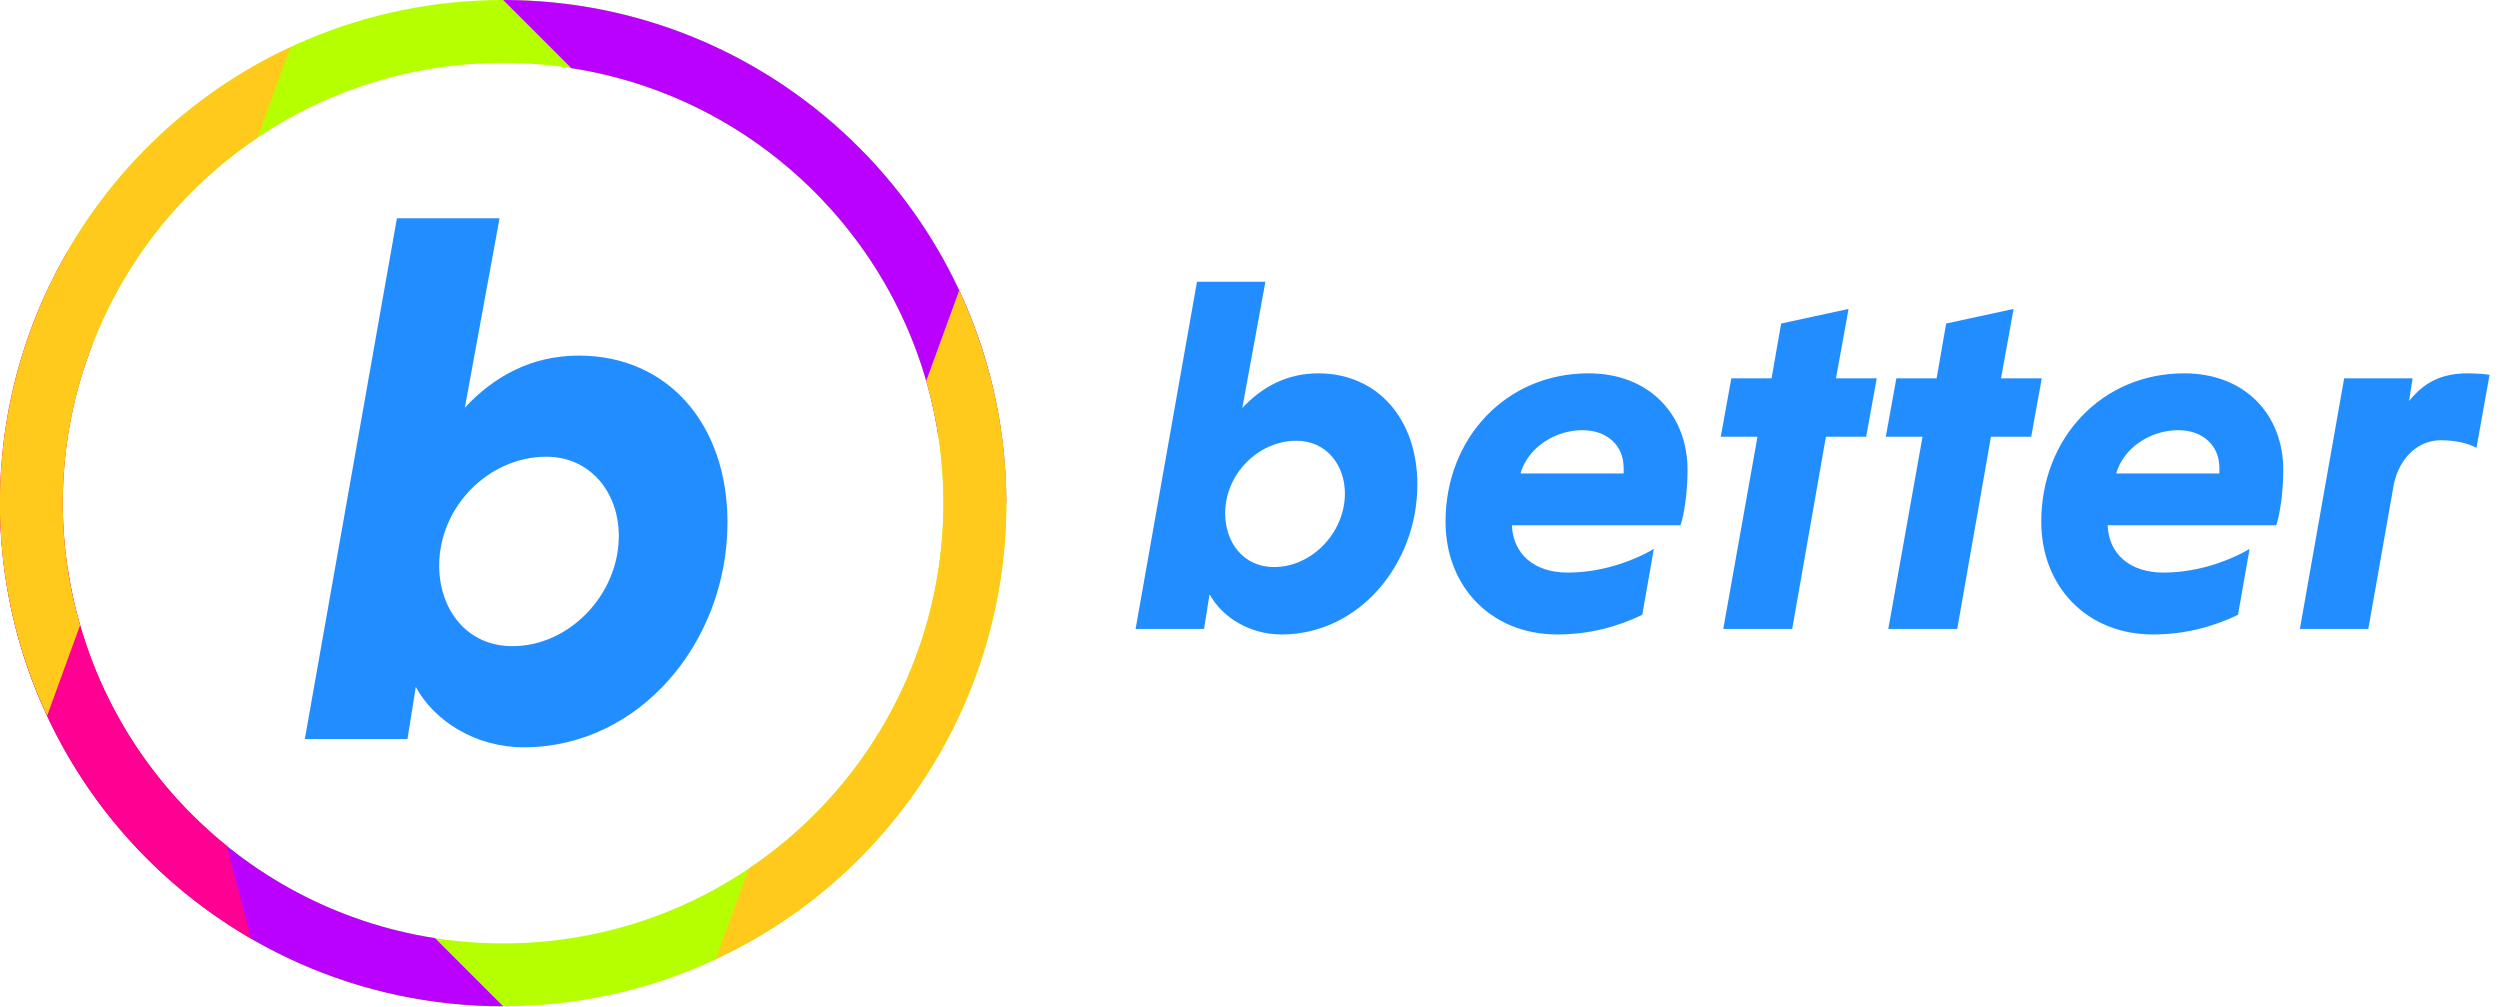
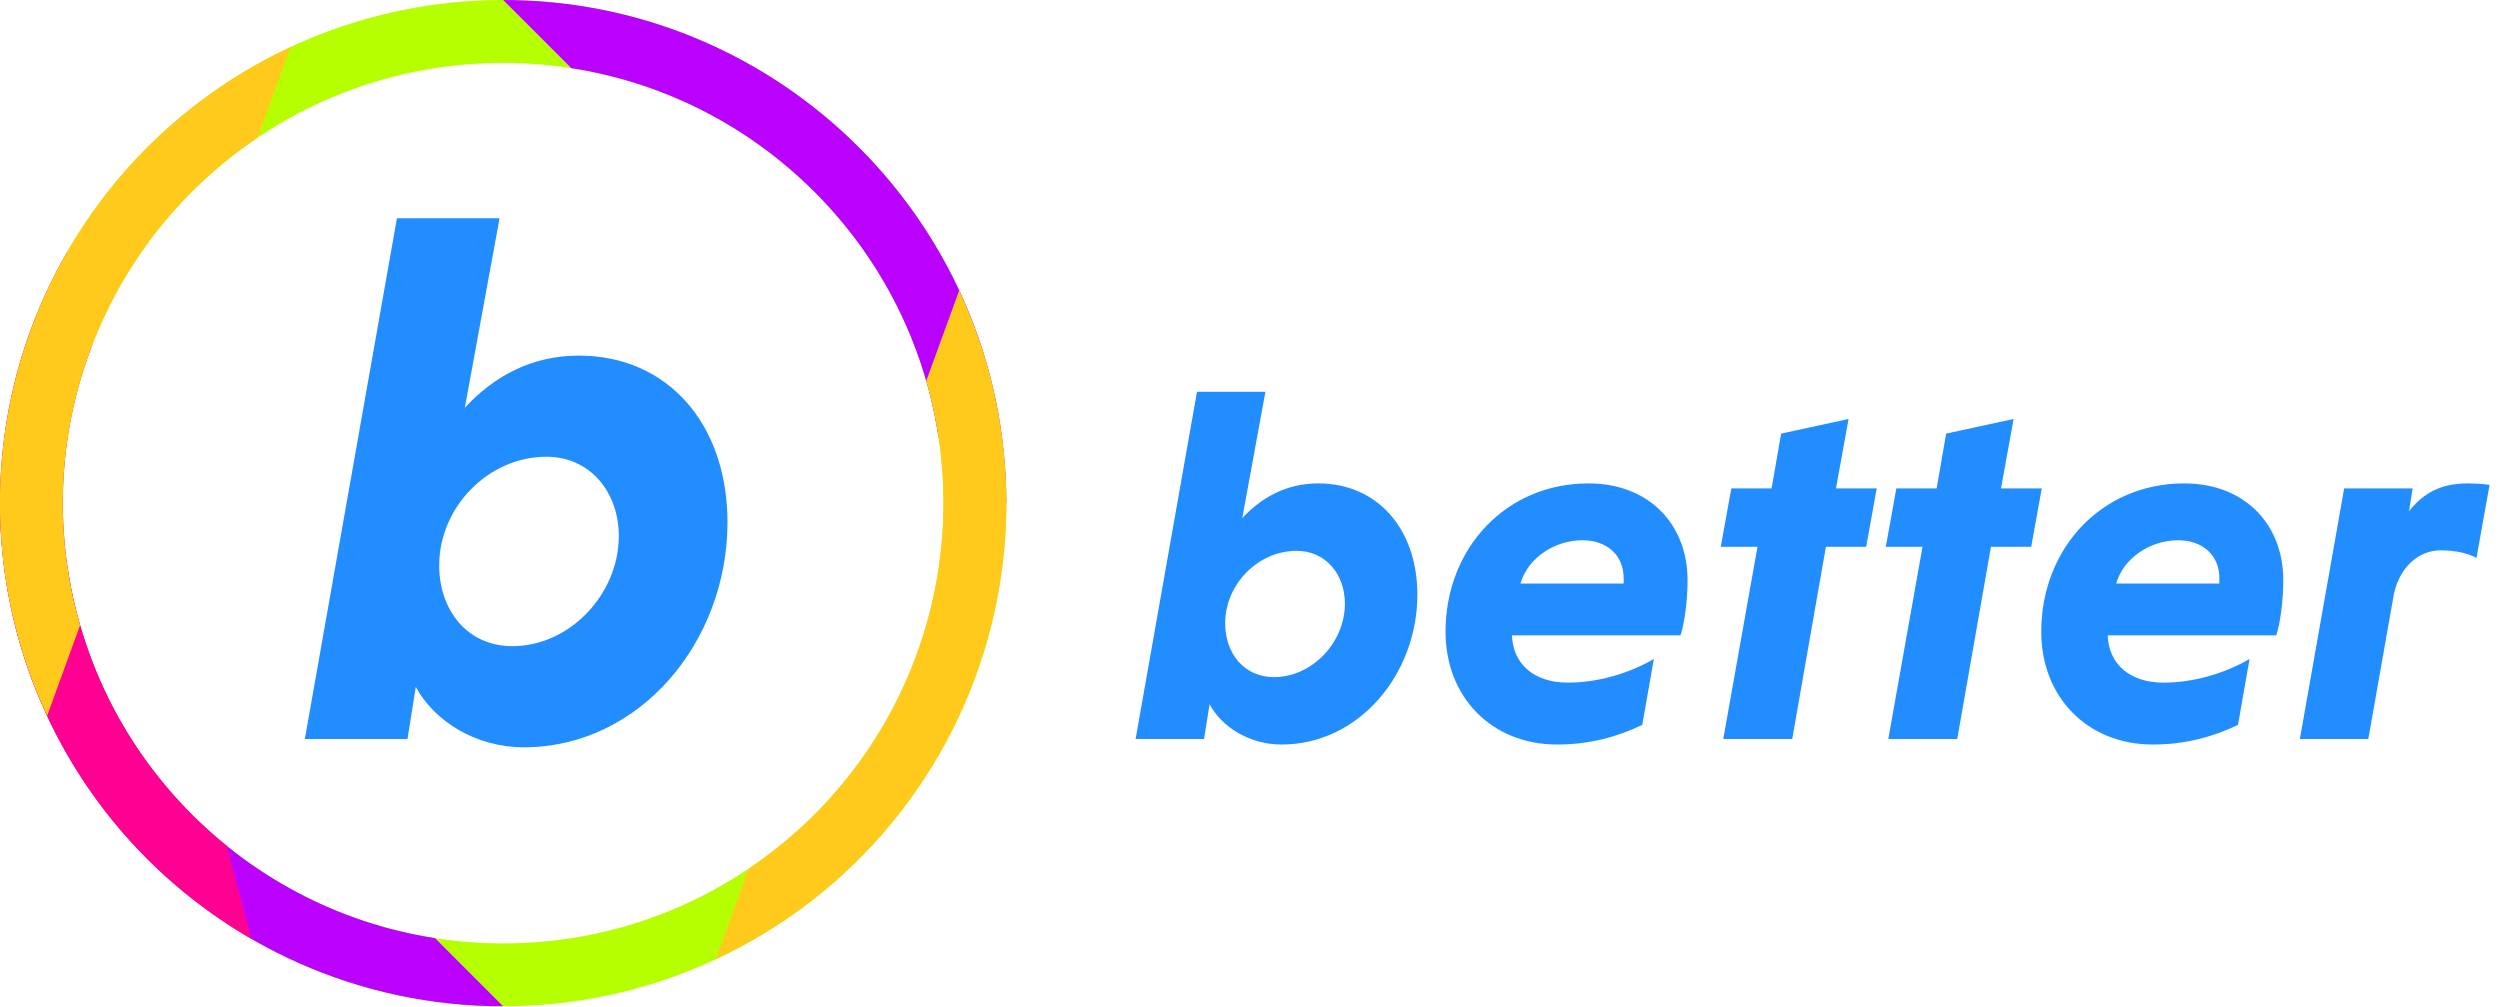
<svg xmlns="http://www.w3.org/2000/svg" width="159px" height="64px" viewBox="0 0 159 64" version="1.1">
  <defs />
  <g id="Logo" stroke="none" stroke-width="1" fill="none" fill-rule="evenodd">
    <g id="logo">
      <g id="icon">
        <circle id="Oval-2" stroke="#B6FF00" stroke-width="4" cx="32" cy="32" r="30" />
        <path d="M32,64 C22.801,64 14.509,60.119 8.672,53.904 C3.294,48.179 0,40.474 0,32 L4.333,36.333 C5.199,41.91 7.725,47.054 11.587,51.166 C15.865,55.72 21.498,58.708 27.666,59.666 L32,64 Z M32,64 C22.801,64 14.509,60.119 8.672,53.904 C3.294,48.179 0,40.474 0,32 L4.333,36.333 C5.199,41.91 7.725,47.054 11.587,51.166 C15.865,55.72 21.498,58.708 27.666,59.666 L32,64 Z" id="Oval-2-Copy" fill="#BA01FF" fill-rule="nonzero" />
        <path d="M51.302,11.716 C55.781,15.98 58.718,21.561 59.666,27.666 L64,32 C64,22.878 60.183,14.648 54.06,8.819 C48.319,3.354 40.551,0 32,0 L36.333,4.333 C41.973,5.209 47.169,7.782 51.302,11.716 Z M51.302,11.716 C55.781,15.98 58.718,21.561 59.666,27.666 L64,32 C64,22.878 60.183,14.648 54.06,8.819 C48.319,3.354 40.551,0 32,0 L36.333,4.333 C41.973,5.209 47.169,7.782 51.302,11.716 Z" id="Path" fill="#BA01FF" fill-rule="nonzero" />
-         <path d="M16,59.713 C8.034,55.113 2.793,47.606 0.845,39.306 C-0.95,31.659 0.05,23.339 4.287,16 L5.873,21.919 C3.835,27.182 3.45,32.899 4.739,38.392 C6.167,44.475 9.551,49.879 14.414,53.793 L16,59.713 Z M16,59.713 C8.034,55.113 2.793,47.606 0.845,39.306 C-0.95,31.659 0.05,23.339 4.287,16 L5.873,21.919 C3.835,27.182 3.45,32.899 4.739,38.392 C6.167,44.475 9.551,49.879 14.414,53.793 L16,59.713 Z" id="Oval-2-Copy-2" fill="#FF0092" fill-rule="nonzero" />
+         <path d="M16,59.713 C8.034,55.113 2.793,47.606 0.845,39.306 C-0.95,31.659 0.05,23.339 4.287,16 L5.873,21.919 C3.835,27.182 3.45,32.899 4.739,38.392 C6.167,44.475 9.551,49.879 14.414,53.793 L16,59.713 Z" id="Oval-2-Copy-2" fill="#FF0092" fill-rule="nonzero" />
        <path d="M58.858,24.084 C60.605,30.016 60.358,36.318 58.127,42.08 L59.713,48 C64.274,40.1 65.084,31.064 62.695,22.954 C60.456,15.352 55.406,8.563 48,4.287 L49.586,10.207 C54.032,13.785 57.246,18.611 58.858,24.084 Z M48,4.287 C55.406,8.563 60.456,15.352 62.695,22.954 C65.084,31.064 64.274,40.1 59.713,48 L58.127,42.08 C60.358,36.318 60.605,30.016 58.858,24.084 C57.246,18.611 54.032,13.785 49.586,10.207 L48,4.287 Z" id="Path" fill="#FF0092" fill-rule="nonzero" />
        <path d="M6.003,21.6 C8.098,16.361 11.692,11.898 16.38,8.757 L18.476,2.998 C10.796,6.58 5.205,12.821 2.289,20.115 C-0.876,28.031 -0.889,37.187 2.998,45.524 L5.094,39.765 C3.356,33.769 3.684,27.401 6.003,21.6 Z M6.003,21.6 C8.098,16.361 11.692,11.898 16.38,8.757 L18.476,2.998 C10.796,6.58 5.205,12.821 2.289,20.115 C-0.876,28.031 -0.889,37.187 2.998,45.524 L5.094,39.765 C3.356,33.769 3.684,27.401 6.003,21.6 Z" id="Oval-2-Copy-3" fill="#FFCA1B" fill-rule="nonzero" />
        <path d="M61.002,18.476 C64.616,26.226 64.859,34.684 62.332,42.196 C59.637,50.209 53.791,57.147 45.524,61.002 L47.62,55.243 C52.753,51.803 56.57,46.782 58.541,40.921 C60.36,35.513 60.495,29.716 58.906,24.235 L61.002,18.476 Z M61.002,18.476 C64.616,26.226 64.859,34.684 62.332,42.196 C59.637,50.209 53.791,57.147 45.524,61.002 L47.62,55.243 C52.753,51.803 56.57,46.782 58.541,40.921 C60.36,35.513 60.495,29.716 58.906,24.235 L61.002,18.476 Z" id="Path" fill="#FFCA1B" fill-rule="nonzero" />
        <path d="M26.444,43.688 L25.916,47 L19.388,47 L25.244,13.88 L31.772,13.88 L29.564,25.928 C31.436,23.912 33.836,22.616 36.812,22.616 C42.476,22.616 46.268,26.984 46.268,33.224 C46.268,40.808 40.7,47.528 33.308,47.528 C30.284,47.528 27.644,45.896 26.444,43.688 Z M27.932,35.96 C27.932,38.792 29.708,41.096 32.588,41.096 C36.236,41.096 39.356,37.784 39.356,34.088 C39.356,31.304 37.532,29.048 34.748,29.048 C31.052,29.048 27.932,32.264 27.932,35.96 Z" id="b" fill="#228DFF" fill-rule="evenodd" />
      </g>
-       <path d="M76.928,37.792 L76.576,40 L72.224,40 L76.128,17.92 L80.48,17.92 L79.008,25.952 C80.256,24.608 81.856,23.744 83.84,23.744 C87.616,23.744 90.144,26.656 90.144,30.816 C90.144,35.872 86.432,40.352 81.504,40.352 C79.488,40.352 77.728,39.264 76.928,37.792 Z M77.92,32.64 C77.92,34.528 79.104,36.064 81.024,36.064 C83.456,36.064 85.536,33.856 85.536,31.392 C85.536,29.536 84.32,28.032 82.464,28.032 C80,28.032 77.92,30.176 77.92,32.64 Z M106.88,33.408 L96.16,33.408 C96.224,35.232 97.568,36.416 99.712,36.416 C101.6,36.416 103.584,35.84 105.184,34.912 L104.448,39.104 C102.912,39.84 101.12,40.352 99.04,40.352 C94.848,40.352 91.936,37.312 91.936,33.184 C91.936,27.84 95.808,23.744 101.024,23.744 C104.928,23.744 107.328,26.4 107.328,29.888 C107.328,31.232 107.136,32.64 106.88,33.408 Z M100.64,27.36 C98.848,27.36 97.152,28.512 96.704,30.112 L103.264,30.112 L103.264,29.76 C103.264,28.352 102.24,27.36 100.64,27.36 Z M113.984,40 L116.128,27.776 L118.688,27.776 L119.36,24.064 L116.768,24.064 L117.568,19.648 L113.28,20.576 L112.672,24.064 L110.112,24.064 L109.44,27.776 L111.776,27.776 L109.6,40 L113.984,40 Z M124.48,40 L120.096,40 L122.272,27.776 L119.936,27.776 L120.608,24.064 L123.168,24.064 L123.776,20.576 L128.064,19.648 L127.264,24.064 L129.856,24.064 L129.184,27.776 L126.624,27.776 L124.48,40 Z M144.768,33.408 L134.048,33.408 C134.112,35.232 135.456,36.416 137.6,36.416 C139.488,36.416 141.472,35.84 143.072,34.912 L142.336,39.104 C140.8,39.84 139.008,40.352 136.928,40.352 C132.736,40.352 129.824,37.312 129.824,33.184 C129.824,27.84 133.696,23.744 138.912,23.744 C142.816,23.744 145.216,26.4 145.216,29.888 C145.216,31.232 145.024,32.64 144.768,33.408 Z M138.528,27.36 C136.736,27.36 135.04,28.512 134.592,30.112 L141.152,30.112 L141.152,29.76 C141.152,28.352 140.128,27.36 138.528,27.36 Z M153.44,24.064 L149.088,24.064 L146.272,40 L150.624,40 L152.256,30.752 C152.64,29.056 153.824,28 155.232,28 C156.192,28 156.96,28.192 157.504,28.48 L158.336,23.84 C157.984,23.776 157.312,23.744 156.96,23.744 C155.264,23.744 154.176,24.32 153.216,25.504 L153.44,24.064 Z" id="better" fill="#228DFF" />
+       <path d="M76.928,44.792 L76.576,47 L72.224,47 L76.128,24.92 L80.48,24.92 L79.008,32.952 C80.256,31.608 81.856,30.744 83.84,30.744 C87.616,30.744 90.144,33.656 90.144,37.816 C90.144,42.872 86.432,47.352 81.504,47.352 C79.488,47.352 77.728,46.264 76.928,44.792 Z M77.92,39.64 C77.92,41.528 79.104,43.064 81.024,43.064 C83.456,43.064 85.536,40.856 85.536,38.392 C85.536,36.536 84.32,35.032 82.464,35.032 C80,35.032 77.92,37.176 77.92,39.64 Z M106.88,40.408 L96.16,40.408 C96.224,42.232 97.568,43.416 99.712,43.416 C101.6,43.416 103.584,42.84 105.184,41.912 L104.448,46.104 C102.912,46.84 101.12,47.352 99.04,47.352 C94.848,47.352 91.936,44.312 91.936,40.184 C91.936,34.84 95.808,30.744 101.024,30.744 C104.928,30.744 107.328,33.4 107.328,36.888 C107.328,38.232 107.136,39.64 106.88,40.408 Z M100.64,34.36 C98.848,34.36 97.152,35.512 96.704,37.112 L103.264,37.112 L103.264,36.76 C103.264,35.352 102.24,34.36 100.64,34.36 Z M113.984,47 L116.128,34.776 L118.688,34.776 L119.36,31.064 L116.768,31.064 L117.568,26.648 L113.28,27.576 L112.672,31.064 L110.112,31.064 L109.44,34.776 L111.776,34.776 L109.6,47 L113.984,47 Z M124.48,47 L120.096,47 L122.272,34.776 L119.936,34.776 L120.608,31.064 L123.168,31.064 L123.776,27.576 L128.064,26.648 L127.264,31.064 L129.856,31.064 L129.184,34.776 L126.624,34.776 L124.48,47 Z M144.768,40.408 L134.048,40.408 C134.112,42.232 135.456,43.416 137.6,43.416 C139.488,43.416 141.472,42.84 143.072,41.912 L142.336,46.104 C140.8,46.84 139.008,47.352 136.928,47.352 C132.736,47.352 129.824,44.312 129.824,40.184 C129.824,34.84 133.696,30.744 138.912,30.744 C142.816,30.744 145.216,33.4 145.216,36.888 C145.216,38.232 145.024,39.64 144.768,40.408 Z M138.528,34.36 C136.736,34.36 135.04,35.512 134.592,37.112 L141.152,37.112 L141.152,36.76 C141.152,35.352 140.128,34.36 138.528,34.36 Z M153.44,31.064 L149.088,31.064 L146.272,47 L150.624,47 L152.256,37.752 C152.64,36.056 153.824,35 155.232,35 C156.192,35 156.96,35.192 157.504,35.48 L158.336,30.84 C157.984,30.776 157.312,30.744 156.96,30.744 C155.264,30.744 154.176,31.32 153.216,32.504 L153.44,31.064 Z" id="better" fill="#228DFF" />
    </g>
  </g>
</svg>
